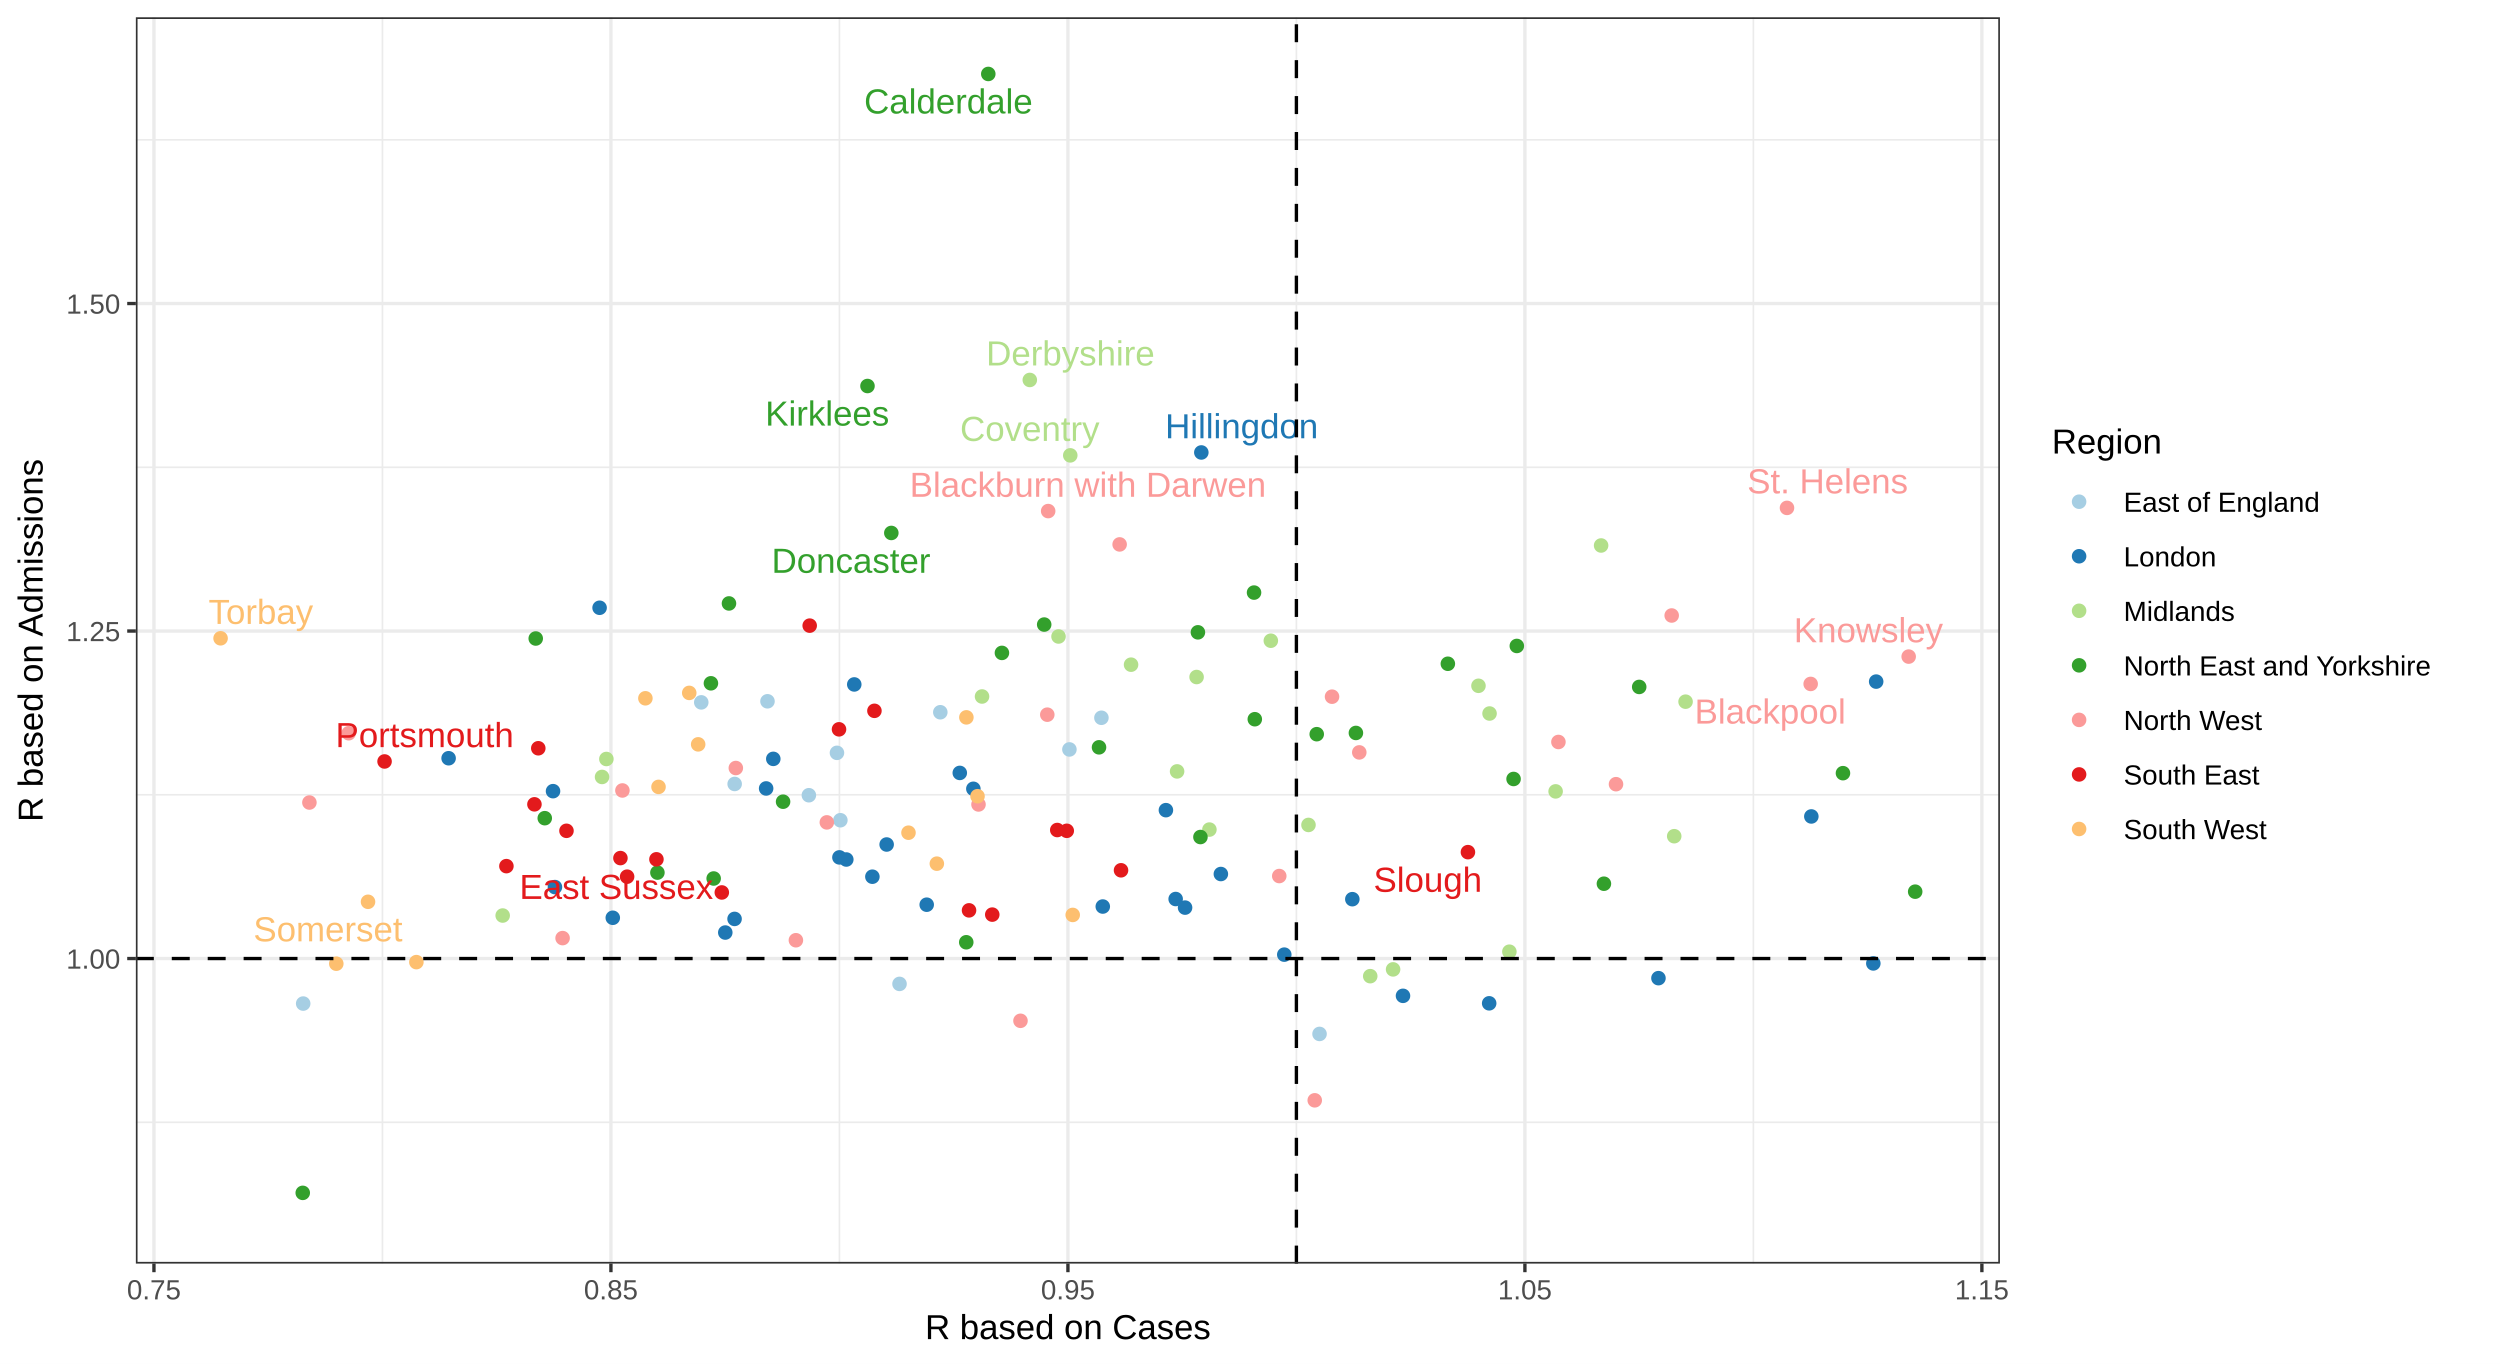
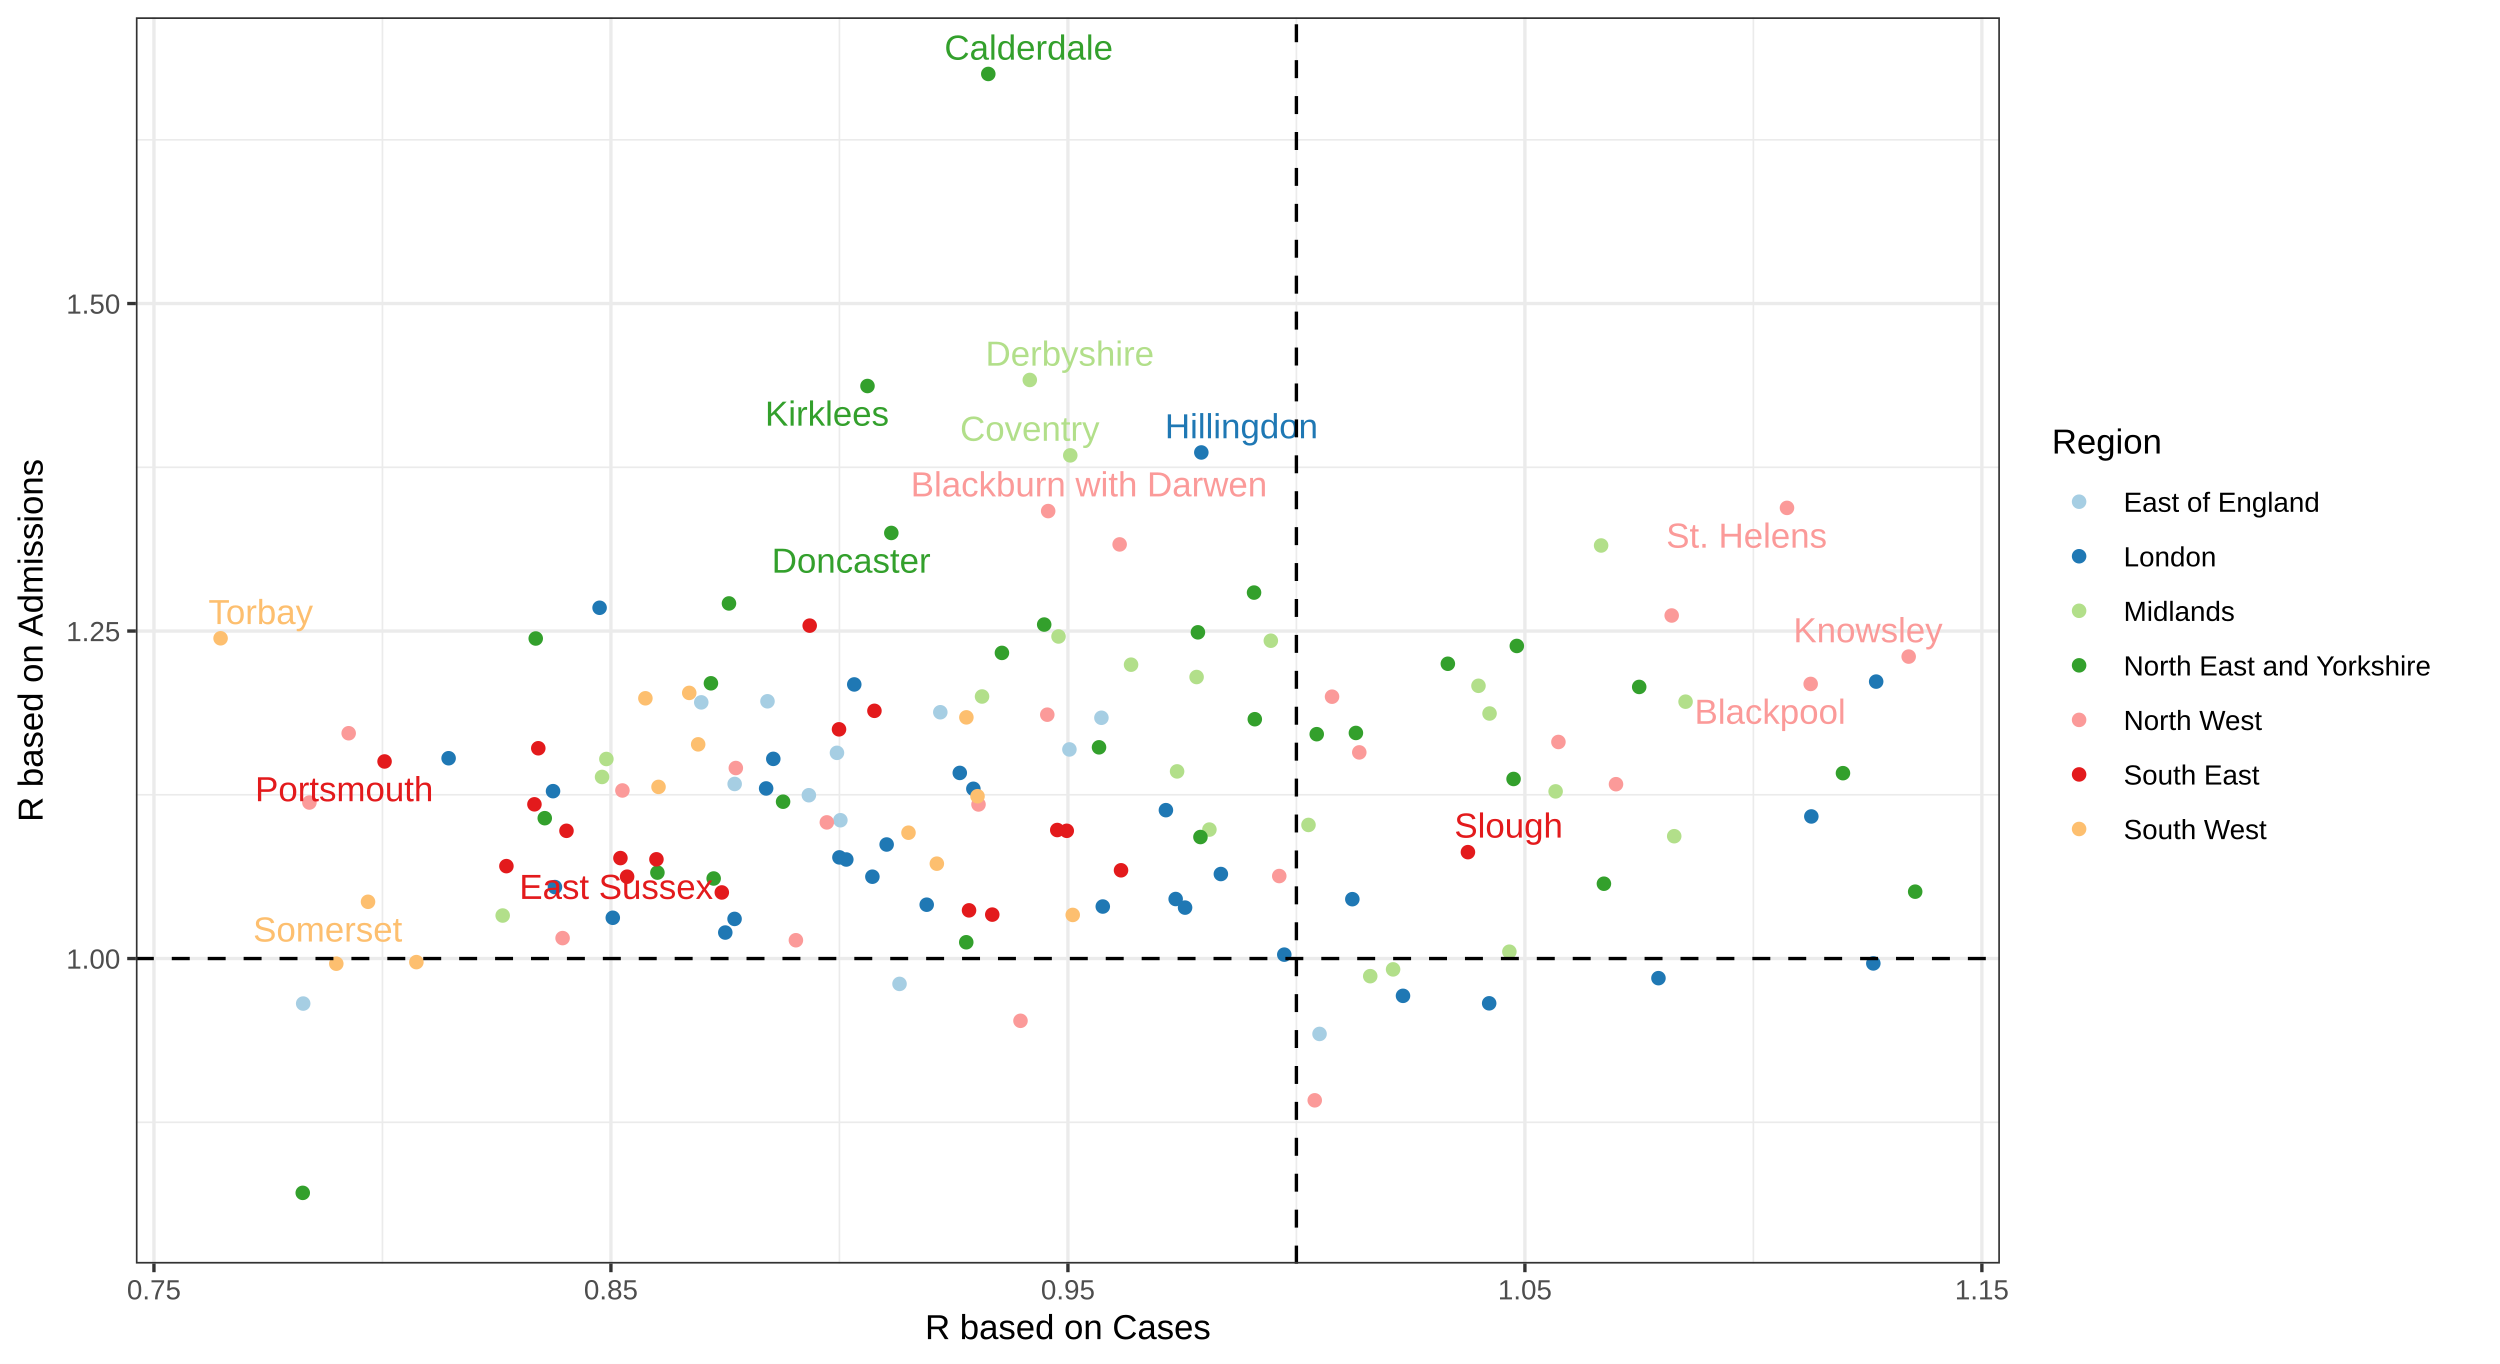
<svg xmlns="http://www.w3.org/2000/svg" class="svglite" width="792.00pt" height="432.00pt" viewBox="0 0 792.00 432.00">
  <defs>
    <style type="text/css">
    .svglite line, .svglite polyline, .svglite polygon, .svglite path, .svglite rect, .svglite circle {
      fill: none;
      stroke: #000000;
      stroke-linecap: round;
      stroke-linejoin: round;
      stroke-miterlimit: 10.00;
    }
    .svglite text {
      white-space: pre;
    }
  </style>
  </defs>
  <rect width="100%" height="100%" style="stroke: none; fill: #FFFFFF;" />
  <defs>
    <clipPath id="cpMC4wMHw3OTIuMDB8MC4wMHw0MzIuMDA=">
      <rect x="0.00" y="0.00" width="792.00" height="432.00" />
    </clipPath>
  </defs>
  <g clip-path="url(#cpMC4wMHw3OTIuMDB8MC4wMHw0MzIuMDA=)">
    <rect x="0.00" y="0.00" width="792.00" height="432.00" style="stroke-width: 1.07; stroke: #FFFFFF; fill: #FFFFFF;" />
  </g>
  <defs>
    <clipPath id="cpNDMuMDR8NjMzLjU4fDUuNDh8NDAwLjI5">
      <rect x="43.04" y="5.48" width="590.54" height="394.82" />
    </clipPath>
  </defs>
  <g clip-path="url(#cpNDMuMDR8NjMzLjU4fDUuNDh8NDAwLjI5)">
    <rect x="43.04" y="5.48" width="590.54" height="394.82" style="stroke-width: 1.07; stroke: none; fill: #FFFFFF;" />
    <polyline points="43.04,355.54 633.58,355.54 " style="stroke-width: 0.53; stroke: #EBEBEB; stroke-linecap: butt;" />
    <polyline points="43.04,251.79 633.58,251.79 " style="stroke-width: 0.53; stroke: #EBEBEB; stroke-linecap: butt;" />
    <polyline points="43.04,148.04 633.58,148.04 " style="stroke-width: 0.53; stroke: #EBEBEB; stroke-linecap: butt;" />
    <polyline points="43.04,44.29 633.58,44.29 " style="stroke-width: 0.53; stroke: #EBEBEB; stroke-linecap: butt;" />
    <polyline points="121.16,400.29 121.16,5.48 " style="stroke-width: 0.53; stroke: #EBEBEB; stroke-linecap: butt;" />
    <polyline points="265.93,400.29 265.93,5.48 " style="stroke-width: 0.53; stroke: #EBEBEB; stroke-linecap: butt;" />
    <polyline points="410.70,400.29 410.70,5.48 " style="stroke-width: 0.53; stroke: #EBEBEB; stroke-linecap: butt;" />
    <polyline points="555.47,400.29 555.47,5.48 " style="stroke-width: 0.53; stroke: #EBEBEB; stroke-linecap: butt;" />
    <polyline points="43.04,303.66 633.58,303.66 " style="stroke-width: 1.07; stroke: #EBEBEB; stroke-linecap: butt;" />
    <polyline points="43.04,199.91 633.58,199.91 " style="stroke-width: 1.07; stroke: #EBEBEB; stroke-linecap: butt;" />
    <polyline points="43.04,96.16 633.58,96.16 " style="stroke-width: 1.07; stroke: #EBEBEB; stroke-linecap: butt;" />
    <polyline points="48.77,400.29 48.77,5.48 " style="stroke-width: 1.07; stroke: #EBEBEB; stroke-linecap: butt;" />
    <polyline points="193.54,400.29 193.54,5.48 " style="stroke-width: 1.07; stroke: #EBEBEB; stroke-linecap: butt;" />
    <polyline points="338.32,400.29 338.32,5.48 " style="stroke-width: 1.07; stroke: #EBEBEB; stroke-linecap: butt;" />
    <polyline points="483.09,400.29 483.09,5.48 " style="stroke-width: 1.07; stroke: #EBEBEB; stroke-linecap: butt;" />
    <polyline points="627.86,400.29 627.86,5.48 " style="stroke-width: 1.07; stroke: #EBEBEB; stroke-linecap: butt;" />
    <circle cx="175.20" cy="250.64" r="1.95" style="stroke-width: 0.71; stroke: #1F78B4; fill: #1F78B4;" />
    <circle cx="406.86" cy="302.43" r="1.95" style="stroke-width: 0.71; stroke: #1F78B4; fill: #1F78B4;" />
    <circle cx="248.08" cy="253.98" r="1.95" style="stroke-width: 0.71; stroke: #33A02C; fill: #33A02C;" />
    <circle cx="106.54" cy="305.30" r="1.95" style="stroke-width: 0.71; stroke: #FDBF6F; fill: #FDBF6F;" />
    <circle cx="348.93" cy="227.39" r="1.95" style="stroke-width: 0.71; stroke: #A6CEE3; fill: #A6CEE3;" />
    <circle cx="175.81" cy="281.03" r="1.95" style="stroke-width: 0.71; stroke: #1F78B4; fill: #1F78B4;" />
    <circle cx="383.14" cy="262.81" r="1.95" style="stroke-width: 0.71; stroke: #B2DF8A; fill: #B2DF8A;" />
    <circle cx="332.06" cy="161.91" r="1.95" style="stroke-width: 0.71; stroke: #FB9A99; fill: #FB9A99;" />
    <circle cx="573.62" cy="216.67" r="1.95" style="stroke-width: 0.71; stroke: #FB9A99; fill: #FB9A99;" />
    <circle cx="529.59" cy="194.99" r="1.95" style="stroke-width: 0.71; stroke: #FB9A99; fill: #FB9A99;" />
    <circle cx="296.79" cy="273.61" r="1.95" style="stroke-width: 0.71; stroke: #FDBF6F; fill: #FDBF6F;" />
    <circle cx="306.99" cy="288.40" r="1.95" style="stroke-width: 0.71; stroke: #E31A1C; fill: #E31A1C;" />
    <circle cx="583.85" cy="244.94" r="1.95" style="stroke-width: 0.71; stroke: #33A02C; fill: #33A02C;" />
    <circle cx="375.43" cy="287.53" r="1.95" style="stroke-width: 0.71; stroke: #1F78B4; fill: #1F78B4;" />
    <circle cx="169.31" cy="254.81" r="1.95" style="stroke-width: 0.71; stroke: #E31A1C; fill: #E31A1C;" />
    <circle cx="306.15" cy="227.26" r="1.95" style="stroke-width: 0.71; stroke: #FDBF6F; fill: #FDBF6F;" />
    <circle cx="293.58" cy="286.61" r="1.95" style="stroke-width: 0.71; stroke: #1F78B4; fill: #1F78B4;" />
    <circle cx="314.35" cy="289.75" r="1.95" style="stroke-width: 0.71; stroke: #E31A1C; fill: #E31A1C;" />
    <circle cx="197.18" cy="250.42" r="1.95" style="stroke-width: 0.71; stroke: #FB9A99; fill: #FB9A99;" />
    <circle cx="313.09" cy="23.43" r="1.95" style="stroke-width: 0.71; stroke: #33A02C; fill: #33A02C;" />
    <circle cx="266.23" cy="259.85" r="1.95" style="stroke-width: 0.71; stroke: #A6CEE3; fill: #A6CEE3;" />
    <circle cx="242.71" cy="249.78" r="1.95" style="stroke-width: 0.71; stroke: #1F78B4; fill: #1F78B4;" />
    <circle cx="222.16" cy="222.51" r="1.95" style="stroke-width: 0.71; stroke: #A6CEE3; fill: #A6CEE3;" />
    <circle cx="416.51" cy="348.58" r="1.95" style="stroke-width: 0.71; stroke: #FB9A99; fill: #FB9A99;" />
    <circle cx="261.94" cy="260.53" r="1.95" style="stroke-width: 0.71; stroke: #FB9A99; fill: #FB9A99;" />
    <circle cx="397.28" cy="187.73" r="1.95" style="stroke-width: 0.71; stroke: #33A02C; fill: #33A02C;" />
    <circle cx="339.06" cy="144.26" r="1.95" style="stroke-width: 0.71; stroke: #B2DF8A; fill: #B2DF8A;" />
    <circle cx="265.93" cy="271.62" r="1.95" style="stroke-width: 0.71; stroke: #1F78B4; fill: #1F78B4;" />
    <circle cx="95.91" cy="377.90" r="1.95" style="stroke-width: 0.71; stroke: #33A02C; fill: #33A02C;" />
    <circle cx="379.50" cy="200.32" r="1.95" style="stroke-width: 0.71; stroke: #33A02C; fill: #33A02C;" />
    <circle cx="311.11" cy="220.65" r="1.95" style="stroke-width: 0.71; stroke: #B2DF8A; fill: #B2DF8A;" />
    <circle cx="326.24" cy="120.37" r="1.95" style="stroke-width: 0.71; stroke: #B2DF8A; fill: #B2DF8A;" />
    <circle cx="204.46" cy="221.22" r="1.95" style="stroke-width: 0.71; stroke: #FDBF6F; fill: #FDBF6F;" />
    <circle cx="282.37" cy="168.84" r="1.95" style="stroke-width: 0.71; stroke: #33A02C; fill: #33A02C;" />
    <circle cx="221.18" cy="235.81" r="1.95" style="stroke-width: 0.71; stroke: #FDBF6F; fill: #FDBF6F;" />
    <circle cx="468.38" cy="217.26" r="1.95" style="stroke-width: 0.71; stroke: #B2DF8A; fill: #B2DF8A;" />
    <circle cx="573.83" cy="258.65" r="1.95" style="stroke-width: 0.71; stroke: #1F78B4; fill: #1F78B4;" />
    <circle cx="208.27" cy="276.44" r="1.95" style="stroke-width: 0.71; stroke: #33A02C; fill: #33A02C;" />
    <circle cx="207.96" cy="272.23" r="1.95" style="stroke-width: 0.71; stroke: #E31A1C; fill: #E31A1C;" />
    <circle cx="444.47" cy="315.48" r="1.95" style="stroke-width: 0.71; stroke: #1F78B4; fill: #1F78B4;" />
    <circle cx="256.25" cy="251.93" r="1.95" style="stroke-width: 0.71; stroke: #A6CEE3; fill: #A6CEE3;" />
    <circle cx="330.80" cy="197.86" r="1.95" style="stroke-width: 0.71; stroke: #33A02C; fill: #33A02C;" />
    <circle cx="339.84" cy="289.85" r="1.95" style="stroke-width: 0.71; stroke: #FDBF6F; fill: #FDBF6F;" />
    <circle cx="280.89" cy="267.54" r="1.95" style="stroke-width: 0.71; stroke: #1F78B4; fill: #1F78B4;" />
    <circle cx="421.99" cy="220.71" r="1.95" style="stroke-width: 0.71; stroke: #FB9A99; fill: #FB9A99;" />
    <circle cx="349.36" cy="287.19" r="1.95" style="stroke-width: 0.71; stroke: #1F78B4; fill: #1F78B4;" />
    <circle cx="277.02" cy="225.19" r="1.95" style="stroke-width: 0.71; stroke: #E31A1C; fill: #E31A1C;" />
    <circle cx="232.71" cy="291.11" r="1.95" style="stroke-width: 0.71; stroke: #1F78B4; fill: #1F78B4;" />
    <circle cx="142.12" cy="240.21" r="1.95" style="stroke-width: 0.71; stroke: #1F78B4; fill: #1F78B4;" />
    <circle cx="508.12" cy="279.96" r="1.95" style="stroke-width: 0.71; stroke: #33A02C; fill: #33A02C;" />
    <circle cx="304.06" cy="244.86" r="1.95" style="stroke-width: 0.71; stroke: #1F78B4; fill: #1F78B4;" />
    <circle cx="192.10" cy="240.45" r="1.95" style="stroke-width: 0.71; stroke: #B2DF8A; fill: #B2DF8A;" />
    <circle cx="297.89" cy="225.64" r="1.95" style="stroke-width: 0.71; stroke: #A6CEE3; fill: #A6CEE3;" />
    <circle cx="380.58" cy="143.34" r="1.95" style="stroke-width: 0.71; stroke: #1F78B4; fill: #1F78B4;" />
    <circle cx="428.42" cy="284.86" r="1.95" style="stroke-width: 0.71; stroke: #1F78B4; fill: #1F78B4;" />
    <circle cx="179.46" cy="263.20" r="1.95" style="stroke-width: 0.71; stroke: #E31A1C; fill: #E31A1C;" />
    <circle cx="594.37" cy="215.93" r="1.95" style="stroke-width: 0.71; stroke: #1F78B4; fill: #1F78B4;" />
    <circle cx="194.13" cy="290.75" r="1.95" style="stroke-width: 0.71; stroke: #1F78B4; fill: #1F78B4;" />
    <circle cx="170.53" cy="237.05" r="1.95" style="stroke-width: 0.71; stroke: #E31A1C; fill: #E31A1C;" />
    <circle cx="306.11" cy="298.51" r="1.95" style="stroke-width: 0.71; stroke: #33A02C; fill: #33A02C;" />
    <circle cx="189.95" cy="192.54" r="1.95" style="stroke-width: 0.71; stroke: #1F78B4; fill: #1F78B4;" />
    <circle cx="274.82" cy="122.29" r="1.95" style="stroke-width: 0.71; stroke: #33A02C; fill: #33A02C;" />
    <circle cx="604.67" cy="208.01" r="1.95" style="stroke-width: 0.71; stroke: #FB9A99; fill: #FB9A99;" />
    <circle cx="308.36" cy="249.89" r="1.95" style="stroke-width: 0.71; stroke: #1F78B4; fill: #1F78B4;" />
    <circle cx="309.99" cy="254.85" r="1.95" style="stroke-width: 0.71; stroke: #FB9A99; fill: #FB9A99;" />
    <circle cx="348.17" cy="236.75" r="1.95" style="stroke-width: 0.71; stroke: #33A02C; fill: #33A02C;" />
    <circle cx="478.17" cy="301.50" r="1.95" style="stroke-width: 0.71; stroke: #B2DF8A; fill: #B2DF8A;" />
    <circle cx="434.09" cy="309.25" r="1.95" style="stroke-width: 0.71; stroke: #B2DF8A; fill: #B2DF8A;" />
    <circle cx="276.37" cy="277.74" r="1.95" style="stroke-width: 0.71; stroke: #1F78B4; fill: #1F78B4;" />
    <circle cx="379.08" cy="214.48" r="1.95" style="stroke-width: 0.71; stroke: #B2DF8A; fill: #B2DF8A;" />
    <circle cx="323.29" cy="323.39" r="1.95" style="stroke-width: 0.71; stroke: #FB9A99; fill: #FB9A99;" />
    <circle cx="338.79" cy="237.42" r="1.95" style="stroke-width: 0.71; stroke: #A6CEE3; fill: #A6CEE3;" />
    <circle cx="493.71" cy="235.06" r="1.95" style="stroke-width: 0.71; stroke: #FB9A99; fill: #FB9A99;" />
    <circle cx="256.51" cy="198.20" r="1.95" style="stroke-width: 0.71; stroke: #E31A1C; fill: #E31A1C;" />
    <circle cx="229.77" cy="295.43" r="1.95" style="stroke-width: 0.71; stroke: #1F78B4; fill: #1F78B4;" />
    <circle cx="380.30" cy="265.17" r="1.95" style="stroke-width: 0.71; stroke: #33A02C; fill: #33A02C;" />
    <circle cx="265.15" cy="238.50" r="1.95" style="stroke-width: 0.71; stroke: #A6CEE3; fill: #A6CEE3;" />
    <circle cx="479.50" cy="246.78" r="1.95" style="stroke-width: 0.71; stroke: #33A02C; fill: #33A02C;" />
    <circle cx="471.77" cy="317.85" r="1.95" style="stroke-width: 0.71; stroke: #1F78B4; fill: #1F78B4;" />
    <circle cx="418.03" cy="327.55" r="1.95" style="stroke-width: 0.71; stroke: #A6CEE3; fill: #A6CEE3;" />
    <circle cx="429.55" cy="232.20" r="1.95" style="stroke-width: 0.71; stroke: #33A02C; fill: #33A02C;" />
    <circle cx="225.22" cy="216.47" r="1.95" style="stroke-width: 0.71; stroke: #33A02C; fill: #33A02C;" />
    <circle cx="218.35" cy="219.51" r="1.95" style="stroke-width: 0.71; stroke: #FDBF6F; fill: #FDBF6F;" />
    <circle cx="519.30" cy="217.62" r="1.95" style="stroke-width: 0.71; stroke: #33A02C; fill: #33A02C;" />
    <circle cx="480.53" cy="204.64" r="1.95" style="stroke-width: 0.71; stroke: #33A02C; fill: #33A02C;" />
    <circle cx="190.73" cy="246.14" r="1.95" style="stroke-width: 0.71; stroke: #B2DF8A; fill: #B2DF8A;" />
    <circle cx="458.68" cy="210.28" r="1.95" style="stroke-width: 0.71; stroke: #33A02C; fill: #33A02C;" />
    <circle cx="471.89" cy="226.04" r="1.95" style="stroke-width: 0.71; stroke: #B2DF8A; fill: #B2DF8A;" />
    <circle cx="492.82" cy="250.71" r="1.95" style="stroke-width: 0.71; stroke: #B2DF8A; fill: #B2DF8A;" />
    <circle cx="110.46" cy="232.29" r="1.95" style="stroke-width: 0.71; stroke: #FB9A99; fill: #FB9A99;" />
    <circle cx="265.80" cy="231.05" r="1.95" style="stroke-width: 0.71; stroke: #E31A1C; fill: #E31A1C;" />
    <circle cx="232.74" cy="248.36" r="1.95" style="stroke-width: 0.71; stroke: #A6CEE3; fill: #A6CEE3;" />
    <circle cx="309.68" cy="252.24" r="1.95" style="stroke-width: 0.71; stroke: #FDBF6F; fill: #FDBF6F;" />
    <circle cx="121.83" cy="241.23" r="1.95" style="stroke-width: 0.71; stroke: #E31A1C; fill: #E31A1C;" />
    <circle cx="355.14" cy="275.71" r="1.95" style="stroke-width: 0.71; stroke: #E31A1C; fill: #E31A1C;" />
    <circle cx="369.36" cy="256.66" r="1.95" style="stroke-width: 0.71; stroke: #1F78B4; fill: #1F78B4;" />
    <circle cx="172.58" cy="259.20" r="1.95" style="stroke-width: 0.71; stroke: #33A02C; fill: #33A02C;" />
    <circle cx="270.63" cy="216.83" r="1.95" style="stroke-width: 0.71; stroke: #1F78B4; fill: #1F78B4;" />
    <circle cx="430.62" cy="238.36" r="1.95" style="stroke-width: 0.71; stroke: #FB9A99; fill: #FB9A99;" />
    <circle cx="230.94" cy="191.17" r="1.95" style="stroke-width: 0.71; stroke: #33A02C; fill: #33A02C;" />
    <circle cx="331.78" cy="226.41" r="1.95" style="stroke-width: 0.71; stroke: #FB9A99; fill: #FB9A99;" />
    <circle cx="533.99" cy="222.29" r="1.95" style="stroke-width: 0.71; stroke: #B2DF8A; fill: #B2DF8A;" />
    <circle cx="252.14" cy="297.87" r="1.95" style="stroke-width: 0.71; stroke: #FB9A99; fill: #FB9A99;" />
    <circle cx="226.09" cy="278.31" r="1.95" style="stroke-width: 0.71; stroke: #33A02C; fill: #33A02C;" />
    <circle cx="159.25" cy="290.04" r="1.95" style="stroke-width: 0.71; stroke: #B2DF8A; fill: #B2DF8A;" />
    <circle cx="465.04" cy="269.96" r="1.95" style="stroke-width: 0.71; stroke: #E31A1C; fill: #E31A1C;" />
    <circle cx="414.53" cy="261.34" r="1.95" style="stroke-width: 0.71; stroke: #B2DF8A; fill: #B2DF8A;" />
    <circle cx="116.59" cy="285.69" r="1.95" style="stroke-width: 0.71; stroke: #FDBF6F; fill: #FDBF6F;" />
    <circle cx="287.81" cy="263.80" r="1.95" style="stroke-width: 0.71; stroke: #FDBF6F; fill: #FDBF6F;" />
    <circle cx="397.52" cy="227.85" r="1.95" style="stroke-width: 0.71; stroke: #33A02C; fill: #33A02C;" />
    <circle cx="337.95" cy="263.20" r="1.95" style="stroke-width: 0.71; stroke: #E31A1C; fill: #E31A1C;" />
    <circle cx="284.97" cy="311.70" r="1.95" style="stroke-width: 0.71; stroke: #A6CEE3; fill: #A6CEE3;" />
    <circle cx="244.98" cy="240.41" r="1.95" style="stroke-width: 0.71; stroke: #1F78B4; fill: #1F78B4;" />
    <circle cx="566.12" cy="160.90" r="1.95" style="stroke-width: 0.71; stroke: #FB9A99; fill: #FB9A99;" />
    <circle cx="358.32" cy="210.57" r="1.95" style="stroke-width: 0.71; stroke: #B2DF8A; fill: #B2DF8A;" />
    <circle cx="511.95" cy="248.43" r="1.95" style="stroke-width: 0.71; stroke: #FB9A99; fill: #FB9A99;" />
    <circle cx="606.73" cy="282.48" r="1.95" style="stroke-width: 0.71; stroke: #33A02C; fill: #33A02C;" />
    <circle cx="335.34" cy="201.64" r="1.95" style="stroke-width: 0.71; stroke: #B2DF8A; fill: #B2DF8A;" />
    <circle cx="243.14" cy="222.17" r="1.95" style="stroke-width: 0.71; stroke: #A6CEE3; fill: #A6CEE3;" />
    <circle cx="317.41" cy="206.84" r="1.95" style="stroke-width: 0.71; stroke: #33A02C; fill: #33A02C;" />
    <circle cx="196.55" cy="271.84" r="1.95" style="stroke-width: 0.71; stroke: #E31A1C; fill: #E31A1C;" />
    <circle cx="268.11" cy="272.29" r="1.95" style="stroke-width: 0.71; stroke: #1F78B4; fill: #1F78B4;" />
    <circle cx="208.62" cy="249.29" r="1.95" style="stroke-width: 0.71; stroke: #FDBF6F; fill: #FDBF6F;" />
    <circle cx="98.02" cy="254.24" r="1.95" style="stroke-width: 0.71; stroke: #FB9A99; fill: #FB9A99;" />
    <circle cx="530.39" cy="264.91" r="1.95" style="stroke-width: 0.71; stroke: #B2DF8A; fill: #B2DF8A;" />
    <circle cx="96.05" cy="317.93" r="1.95" style="stroke-width: 0.71; stroke: #A6CEE3; fill: #A6CEE3;" />
    <circle cx="69.88" cy="202.21" r="1.95" style="stroke-width: 0.71; stroke: #FDBF6F; fill: #FDBF6F;" />
    <circle cx="593.47" cy="305.21" r="1.95" style="stroke-width: 0.71; stroke: #1F78B4; fill: #1F78B4;" />
    <circle cx="233.11" cy="243.31" r="1.95" style="stroke-width: 0.71; stroke: #FB9A99; fill: #FB9A99;" />
    <circle cx="417.14" cy="232.59" r="1.95" style="stroke-width: 0.71; stroke: #33A02C; fill: #33A02C;" />
    <circle cx="441.33" cy="307.10" r="1.95" style="stroke-width: 0.71; stroke: #B2DF8A; fill: #B2DF8A;" />
    <circle cx="525.40" cy="309.88" r="1.95" style="stroke-width: 0.71; stroke: #1F78B4; fill: #1F78B4;" />
    <circle cx="372.45" cy="284.81" r="1.95" style="stroke-width: 0.71; stroke: #1F78B4; fill: #1F78B4;" />
    <circle cx="405.27" cy="277.53" r="1.95" style="stroke-width: 0.71; stroke: #FB9A99; fill: #FB9A99;" />
    <circle cx="402.60" cy="202.98" r="1.95" style="stroke-width: 0.71; stroke: #B2DF8A; fill: #B2DF8A;" />
    <circle cx="160.43" cy="274.39" r="1.95" style="stroke-width: 0.71; stroke: #E31A1C; fill: #E31A1C;" />
    <circle cx="334.94" cy="262.95" r="1.95" style="stroke-width: 0.71; stroke: #E31A1C; fill: #E31A1C;" />
    <circle cx="386.77" cy="276.89" r="1.95" style="stroke-width: 0.71; stroke: #1F78B4; fill: #1F78B4;" />
    <circle cx="354.70" cy="172.47" r="1.95" style="stroke-width: 0.71; stroke: #FB9A99; fill: #FB9A99;" />
    <circle cx="131.91" cy="304.80" r="1.95" style="stroke-width: 0.71; stroke: #FDBF6F; fill: #FDBF6F;" />
    <circle cx="198.67" cy="277.73" r="1.95" style="stroke-width: 0.71; stroke: #E31A1C; fill: #E31A1C;" />
    <circle cx="178.23" cy="297.19" r="1.95" style="stroke-width: 0.71; stroke: #FB9A99; fill: #FB9A99;" />
    <circle cx="228.67" cy="282.73" r="1.95" style="stroke-width: 0.71; stroke: #E31A1C; fill: #E31A1C;" />
    <circle cx="507.23" cy="172.81" r="1.95" style="stroke-width: 0.71; stroke: #B2DF8A; fill: #B2DF8A;" />
    <circle cx="372.90" cy="244.38" r="1.95" style="stroke-width: 0.71; stroke: #B2DF8A; fill: #B2DF8A;" />
    <circle cx="169.72" cy="202.28" r="1.95" style="stroke-width: 0.71; stroke: #33A02C; fill: #33A02C;" />
-     <text x="344.65" y="157.39" text-anchor="middle" style="font-size: 11.04px;fill: #FB9A99; font-family: &quot;Liberation Sans&quot;;" textLength="128.18px" lengthAdjust="spacingAndGlyphs">Blackburn with Darwen</text>
-     <text x="560.79" y="229.23" text-anchor="middle" style="font-size: 11.04px;fill: #FB9A99; font-family: &quot;Liberation Sans&quot;;" textLength="53.40px" lengthAdjust="spacingAndGlyphs">Blackpool</text>
-     <text x="300.45" y="35.95" text-anchor="middle" style="font-size: 11.04px;fill: #33A02C; font-family: &quot;Liberation Sans&quot;;" textLength="59.28px" lengthAdjust="spacingAndGlyphs">Calderdale</text>
-     <text x="326.24" y="139.69" text-anchor="middle" style="font-size: 11.04px;fill: #B2DF8A; font-family: &quot;Liberation Sans&quot;;" textLength="50.16px" lengthAdjust="spacingAndGlyphs">Coventry</text>
-     <text x="339.11" y="115.77" text-anchor="middle" style="font-size: 11.04px;fill: #B2DF8A; font-family: &quot;Liberation Sans&quot;;" textLength="60.24px" lengthAdjust="spacingAndGlyphs">Derbyshire</text>
-     <text x="269.60" y="181.46" text-anchor="middle" style="font-size: 11.04px;fill: #33A02C; font-family: &quot;Liberation Sans&quot;;" textLength="56.46px" lengthAdjust="spacingAndGlyphs">Doncaster</text>
-     <text x="195.25" y="284.79" text-anchor="middle" style="font-size: 11.04px;fill: #E31A1C; font-family: &quot;Liberation Sans&quot;;" textLength="65.92px" lengthAdjust="spacingAndGlyphs">East Sussex</text>
-     <text x="393.36" y="138.85" text-anchor="middle" style="font-size: 11.04px;fill: #1F78B4; font-family: &quot;Liberation Sans&quot;;" textLength="55.29px" lengthAdjust="spacingAndGlyphs">Hillingdon</text>
-     <text x="262.07" y="134.82" text-anchor="middle" style="font-size: 11.04px;fill: #33A02C; font-family: &quot;Liberation Sans&quot;;" textLength="43.62px" lengthAdjust="spacingAndGlyphs">Kirklees</text>
-     <text x="591.92" y="203.47" text-anchor="middle" style="font-size: 11.04px;fill: #FB9A99; font-family: &quot;Liberation Sans&quot;;" textLength="52.13px" lengthAdjust="spacingAndGlyphs">Knowsley</text>
-     <text x="134.53" y="236.69" text-anchor="middle" style="font-size: 11.04px;fill: #E31A1C; font-family: &quot;Liberation Sans&quot;;" textLength="63.41px" lengthAdjust="spacingAndGlyphs">Portsmouth</text>
-     <text x="452.32" y="282.52" text-anchor="middle" style="font-size: 11.04px;fill: #E31A1C; font-family: &quot;Liberation Sans&quot;;" textLength="37.79px" lengthAdjust="spacingAndGlyphs">Slough</text>
-     <text x="103.90" y="298.21" text-anchor="middle" style="font-size: 11.04px;fill: #FDBF6F; font-family: &quot;Liberation Sans&quot;;" textLength="52.68px" lengthAdjust="spacingAndGlyphs">Somerset</text>
-     <text x="578.99" y="156.30" text-anchor="middle" style="font-size: 11.04px;fill: #FB9A99; font-family: &quot;Liberation Sans&quot;;" textLength="56.02px" lengthAdjust="spacingAndGlyphs">St. Helens</text>
-     <text x="82.63" y="197.66" text-anchor="middle" style="font-size: 11.04px;fill: #FDBF6F; font-family: &quot;Liberation Sans&quot;;" textLength="36.44px" lengthAdjust="spacingAndGlyphs">Torbay</text>
+     <text x="344.98" y="157.26" text-anchor="middle" style="font-size: 11.04px;fill: #FB9A99; font-family: &quot;Liberation Sans&quot;;" textLength="128.18px" lengthAdjust="spacingAndGlyphs">Blackburn with Darwen</text>
+     <text x="560.77" y="229.30" text-anchor="middle" style="font-size: 11.04px;fill: #FB9A99; font-family: &quot;Liberation Sans&quot;;" textLength="53.40px" lengthAdjust="spacingAndGlyphs">Blackpool</text>
+     <text x="325.89" y="18.91" text-anchor="middle" style="font-size: 11.04px;fill: #33A02C; font-family: &quot;Liberation Sans&quot;;" textLength="59.28px" lengthAdjust="spacingAndGlyphs">Calderdale</text>
+     <text x="326.24" y="139.64" text-anchor="middle" style="font-size: 11.04px;fill: #B2DF8A; font-family: &quot;Liberation Sans&quot;;" textLength="50.16px" lengthAdjust="spacingAndGlyphs">Coventry</text>
+     <text x="338.91" y="115.85" text-anchor="middle" style="font-size: 11.04px;fill: #B2DF8A; font-family: &quot;Liberation Sans&quot;;" textLength="60.24px" lengthAdjust="spacingAndGlyphs">Derbyshire</text>
+     <text x="269.65" y="181.43" text-anchor="middle" style="font-size: 11.04px;fill: #33A02C; font-family: &quot;Liberation Sans&quot;;" textLength="56.46px" lengthAdjust="spacingAndGlyphs">Doncaster</text>
+     <text x="195.21" y="284.78" text-anchor="middle" style="font-size: 11.04px;fill: #E31A1C; font-family: &quot;Liberation Sans&quot;;" textLength="65.92px" lengthAdjust="spacingAndGlyphs">East Sussex</text>
+     <text x="393.29" y="138.85" text-anchor="middle" style="font-size: 11.04px;fill: #1F78B4; font-family: &quot;Liberation Sans&quot;;" textLength="55.29px" lengthAdjust="spacingAndGlyphs">Hillingdon</text>
+     <text x="262.00" y="134.85" text-anchor="middle" style="font-size: 11.04px;fill: #33A02C; font-family: &quot;Liberation Sans&quot;;" textLength="43.62px" lengthAdjust="spacingAndGlyphs">Kirklees</text>
+     <text x="591.79" y="203.47" text-anchor="middle" style="font-size: 11.04px;fill: #FB9A99; font-family: &quot;Liberation Sans&quot;;" textLength="52.13px" lengthAdjust="spacingAndGlyphs">Knowsley</text>
+     <text x="109.04" y="253.83" text-anchor="middle" style="font-size: 11.04px;fill: #E31A1C; font-family: &quot;Liberation Sans&quot;;" textLength="63.41px" lengthAdjust="spacingAndGlyphs">Portsmouth</text>
+     <text x="477.93" y="265.36" text-anchor="middle" style="font-size: 11.04px;fill: #E31A1C; font-family: &quot;Liberation Sans&quot;;" textLength="37.79px" lengthAdjust="spacingAndGlyphs">Slough</text>
+     <text x="103.82" y="298.28" text-anchor="middle" style="font-size: 11.04px;fill: #FDBF6F; font-family: &quot;Liberation Sans&quot;;" textLength="52.68px" lengthAdjust="spacingAndGlyphs">Somerset</text>
+     <text x="553.33" y="173.51" text-anchor="middle" style="font-size: 11.04px;fill: #FB9A99; font-family: &quot;Liberation Sans&quot;;" textLength="56.02px" lengthAdjust="spacingAndGlyphs">St. Helens</text>
+     <text x="82.60" y="197.71" text-anchor="middle" style="font-size: 11.04px;fill: #FDBF6F; font-family: &quot;Liberation Sans&quot;;" textLength="36.44px" lengthAdjust="spacingAndGlyphs">Torbay</text>
    <line x1="410.70" y1="400.29" x2="410.70" y2="5.48" style="stroke-width: 1.07; stroke-dasharray: 5.69,5.69; stroke-linecap: butt;" />
    <line x1="43.04" y1="303.66" x2="633.58" y2="303.66" style="stroke-width: 1.07; stroke-dasharray: 5.69,5.69; stroke-linecap: butt;" />
    <rect x="43.04" y="5.48" width="590.54" height="394.82" style="stroke-width: 1.07; stroke: #333333;" />
  </g>
  <g clip-path="url(#cpMC4wMHw3OTIuMDB8MC4wMHw0MzIuMDA=)">
    <text x="38.11" y="306.87" text-anchor="end" style="font-size: 8.80px;fill: #4D4D4D; font-family: &quot;Liberation Sans&quot;;" textLength="19.58px" lengthAdjust="spacingAndGlyphs">1.00</text>
    <text x="38.11" y="203.12" text-anchor="end" style="font-size: 8.80px;fill: #4D4D4D; font-family: &quot;Liberation Sans&quot;;" textLength="19.58px" lengthAdjust="spacingAndGlyphs">1.25</text>
    <text x="38.11" y="99.37" text-anchor="end" style="font-size: 8.80px;fill: #4D4D4D; font-family: &quot;Liberation Sans&quot;;" textLength="19.58px" lengthAdjust="spacingAndGlyphs">1.50</text>
    <polyline points="40.30,303.66 43.04,303.66 " style="stroke-width: 1.07; stroke: #333333; stroke-linecap: butt;" />
    <polyline points="40.30,199.91 43.04,199.91 " style="stroke-width: 1.07; stroke: #333333; stroke-linecap: butt;" />
    <polyline points="40.30,96.16 43.04,96.16 " style="stroke-width: 1.07; stroke: #333333; stroke-linecap: butt;" />
    <polyline points="48.77,403.03 48.77,400.29 " style="stroke-width: 1.07; stroke: #333333; stroke-linecap: butt;" />
    <polyline points="193.54,403.03 193.54,400.29 " style="stroke-width: 1.07; stroke: #333333; stroke-linecap: butt;" />
    <polyline points="338.32,403.03 338.32,400.29 " style="stroke-width: 1.07; stroke: #333333; stroke-linecap: butt;" />
    <polyline points="483.09,403.03 483.09,400.29 " style="stroke-width: 1.07; stroke: #333333; stroke-linecap: butt;" />
    <polyline points="627.86,403.03 627.86,400.29 " style="stroke-width: 1.07; stroke: #333333; stroke-linecap: butt;" />
    <text x="48.77" y="411.64" text-anchor="middle" style="font-size: 8.80px;fill: #4D4D4D; font-family: &quot;Liberation Sans&quot;;" textLength="19.58px" lengthAdjust="spacingAndGlyphs">0.75</text>
    <text x="193.54" y="411.64" text-anchor="middle" style="font-size: 8.80px;fill: #4D4D4D; font-family: &quot;Liberation Sans&quot;;" textLength="19.58px" lengthAdjust="spacingAndGlyphs">0.85</text>
    <text x="338.32" y="411.64" text-anchor="middle" style="font-size: 8.80px;fill: #4D4D4D; font-family: &quot;Liberation Sans&quot;;" textLength="19.58px" lengthAdjust="spacingAndGlyphs">0.95</text>
    <text x="483.09" y="411.64" text-anchor="middle" style="font-size: 8.80px;fill: #4D4D4D; font-family: &quot;Liberation Sans&quot;;" textLength="19.58px" lengthAdjust="spacingAndGlyphs">1.05</text>
    <text x="627.86" y="411.64" text-anchor="middle" style="font-size: 8.80px;fill: #4D4D4D; font-family: &quot;Liberation Sans&quot;;" textLength="19.58px" lengthAdjust="spacingAndGlyphs">1.15</text>
    <text x="338.31" y="424.23" text-anchor="middle" style="font-size: 11.00px; font-family: &quot;Liberation Sans&quot;;" textLength="97.70px" lengthAdjust="spacingAndGlyphs">R based on Cases</text>
    <text transform="translate(13.50,202.89) rotate(-90)" text-anchor="middle" style="font-size: 11.00px; font-family: &quot;Liberation Sans&quot;;" textLength="127.09px" lengthAdjust="spacingAndGlyphs">R based on Admissions</text>
    <rect x="644.54" y="129.03" width="141.98" height="147.71" style="stroke-width: 1.07; stroke: none; fill: #FFFFFF;" />
    <text x="650.02" y="143.68" style="font-size: 11.00px; font-family: &quot;Liberation Sans&quot;;" textLength="37.66px" lengthAdjust="spacingAndGlyphs">Region</text>
    <rect x="650.02" y="150.30" width="17.28" height="17.28" style="stroke-width: 1.07; stroke: none; fill: #FFFFFF;" />
    <circle cx="658.66" cy="158.94" r="1.95" style="stroke-width: 0.71; stroke: #A6CEE3; fill: #A6CEE3;" />
    <rect x="650.02" y="167.58" width="17.28" height="17.28" style="stroke-width: 1.07; stroke: none; fill: #FFFFFF;" />
    <circle cx="658.66" cy="176.22" r="1.95" style="stroke-width: 0.71; stroke: #1F78B4; fill: #1F78B4;" />
    <rect x="650.02" y="184.86" width="17.28" height="17.28" style="stroke-width: 1.07; stroke: none; fill: #FFFFFF;" />
    <circle cx="658.66" cy="193.50" r="1.95" style="stroke-width: 0.71; stroke: #B2DF8A; fill: #B2DF8A;" />
    <rect x="650.02" y="202.14" width="17.28" height="17.28" style="stroke-width: 1.07; stroke: none; fill: #FFFFFF;" />
    <circle cx="658.66" cy="210.78" r="1.95" style="stroke-width: 0.71; stroke: #33A02C; fill: #33A02C;" />
    <rect x="650.02" y="219.42" width="17.28" height="17.28" style="stroke-width: 1.07; stroke: none; fill: #FFFFFF;" />
    <circle cx="658.66" cy="228.06" r="1.95" style="stroke-width: 0.71; stroke: #FB9A99; fill: #FB9A99;" />
    <rect x="650.02" y="236.70" width="17.28" height="17.28" style="stroke-width: 1.07; stroke: none; fill: #FFFFFF;" />
    <circle cx="658.66" cy="245.34" r="1.95" style="stroke-width: 0.71; stroke: #E31A1C; fill: #E31A1C;" />
    <rect x="650.02" y="253.98" width="17.28" height="17.28" style="stroke-width: 1.07; stroke: none; fill: #FFFFFF;" />
    <circle cx="658.66" cy="262.62" r="1.95" style="stroke-width: 0.71; stroke: #FDBF6F; fill: #FDBF6F;" />
    <text x="672.77" y="162.15" style="font-size: 8.80px; font-family: &quot;Liberation Sans&quot;;" textLength="68.77px" lengthAdjust="spacingAndGlyphs">East of England</text>
    <text x="672.77" y="179.43" style="font-size: 8.80px; font-family: &quot;Liberation Sans&quot;;" textLength="32.26px" lengthAdjust="spacingAndGlyphs">London</text>
    <text x="672.77" y="196.71" style="font-size: 8.80px; font-family: &quot;Liberation Sans&quot;;" textLength="39.21px" lengthAdjust="spacingAndGlyphs">Midlands</text>
    <text x="672.77" y="213.99" style="font-size: 8.80px; font-family: &quot;Liberation Sans&quot;;" textLength="108.27px" lengthAdjust="spacingAndGlyphs">North East and Yorkshire</text>
    <text x="672.77" y="231.27" style="font-size: 8.80px; font-family: &quot;Liberation Sans&quot;;" textLength="49.02px" lengthAdjust="spacingAndGlyphs">North West</text>
    <text x="672.77" y="248.55" style="font-size: 8.80px; font-family: &quot;Liberation Sans&quot;;" textLength="47.35px" lengthAdjust="spacingAndGlyphs">South East</text>
    <text x="672.77" y="265.83" style="font-size: 8.80px; font-family: &quot;Liberation Sans&quot;;" textLength="49.99px" lengthAdjust="spacingAndGlyphs">South West</text>
  </g>
</svg>
